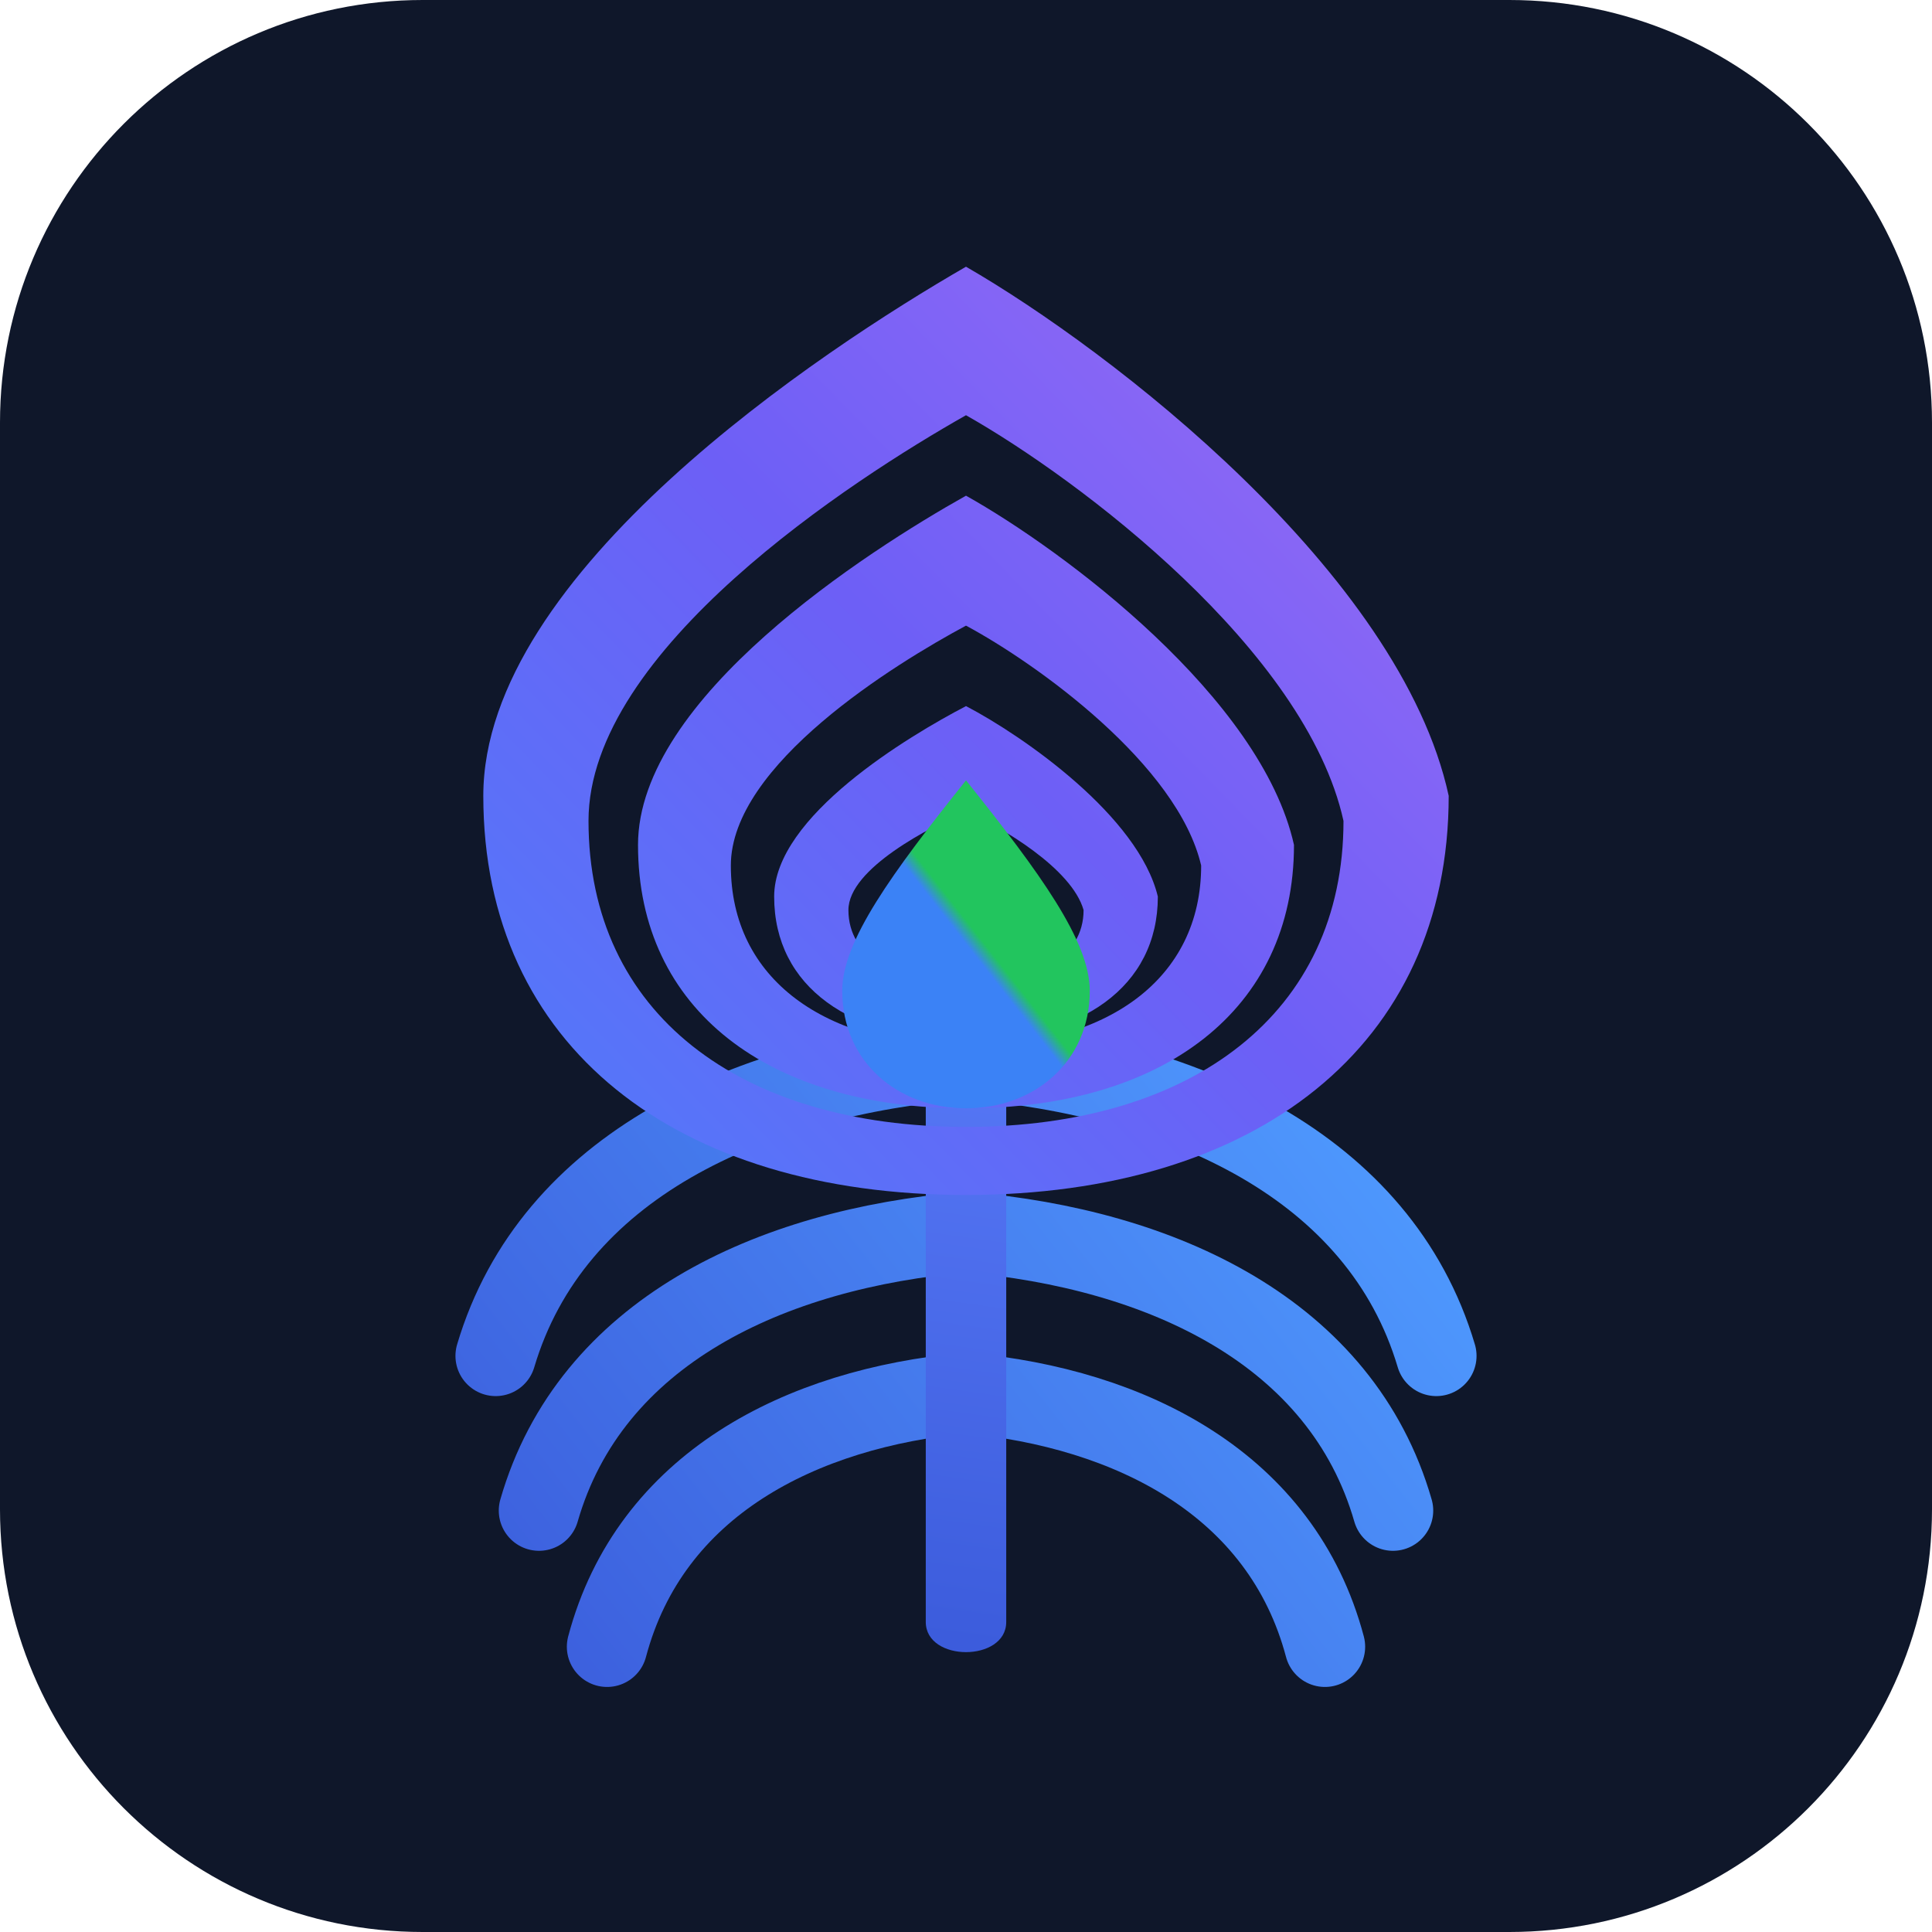
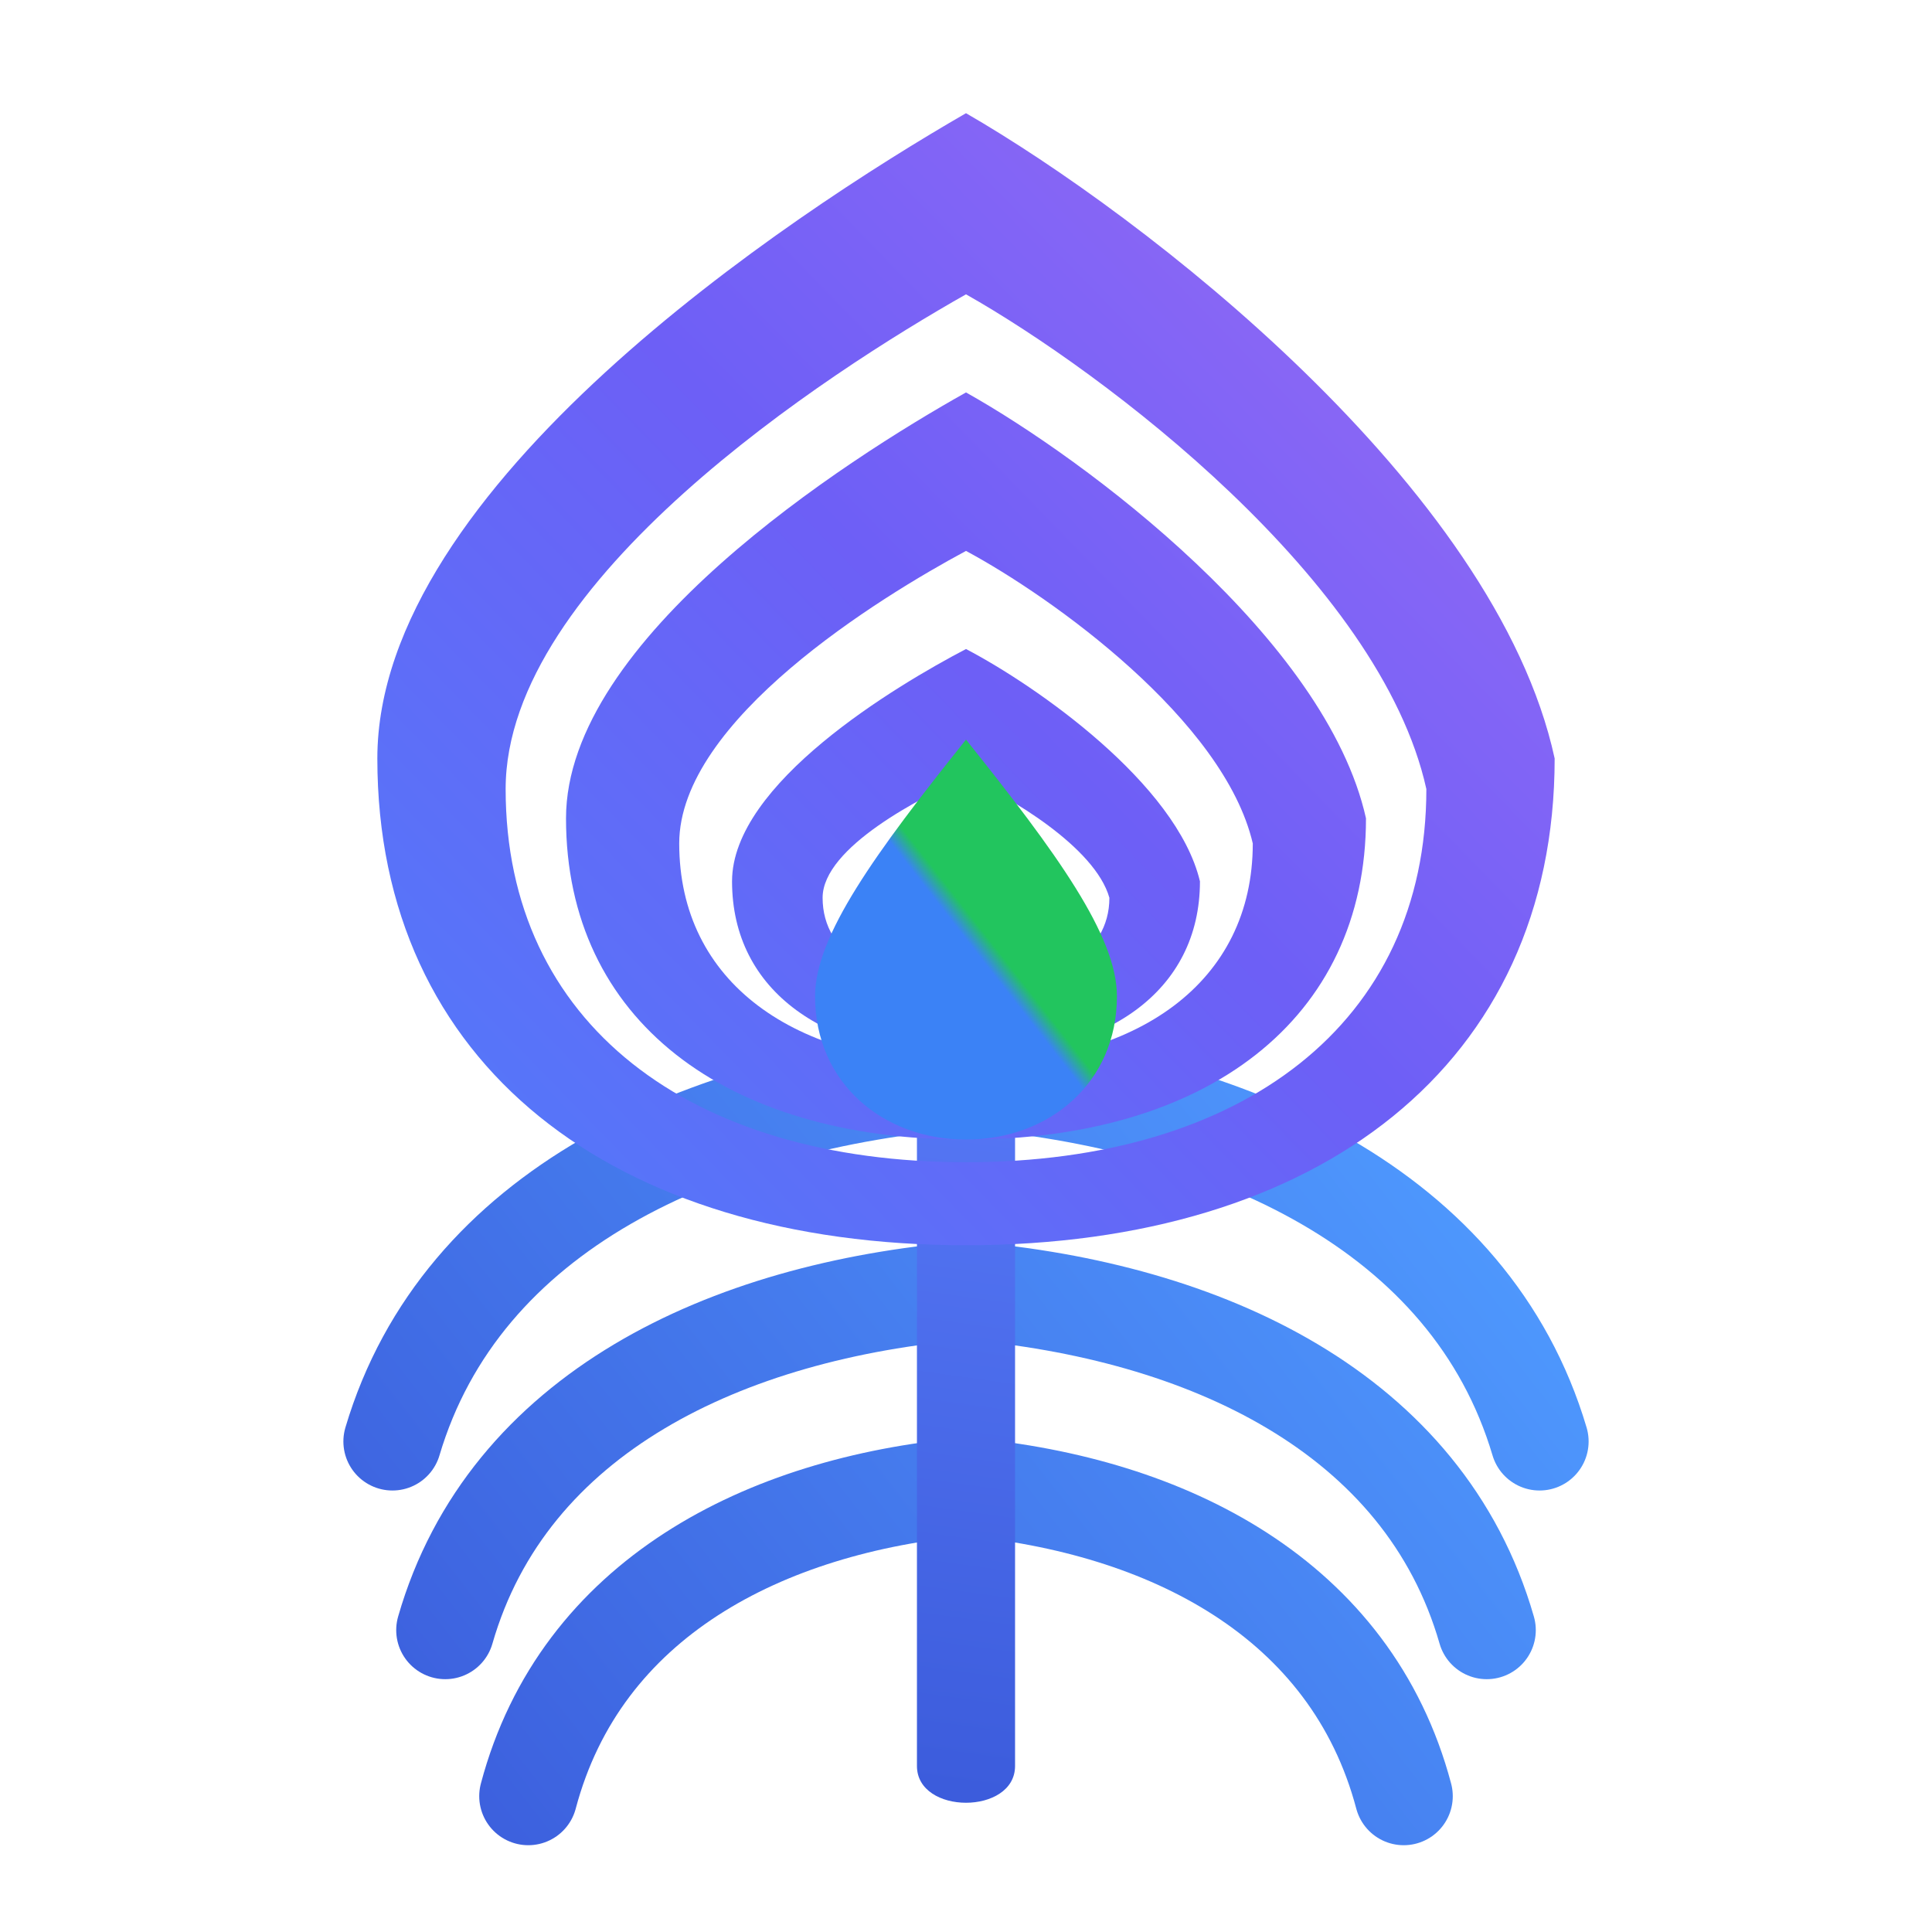
- <svg xmlns="http://www.w3.org/2000/svg" viewBox="0 0 512 512" width="512" height="512">
-   <rect width="512" height="512" rx="112" fill="#0F172A" />
-   <g transform="translate(256 256) scale(0.82) translate(-256 -256)">
-     <defs>
-       <linearGradient id="kc-arch" x1="104" y1="336" x2="408" y2="40" gradientUnits="userSpaceOnUse">
-         <stop offset="0%" stop-color="#4F7CFA" />
-         <stop offset="52%" stop-color="#6D5FF6" />
-         <stop offset="100%" stop-color="#9B6BF5" />
-       </linearGradient>
-       <linearGradient id="kc-leaf" x1="120" y1="520" x2="400" y2="300" gradientUnits="userSpaceOnUse">
-         <stop offset="0%" stop-color="#3B5BDB" />
-         <stop offset="100%" stop-color="#4F9BFF" />
-       </linearGradient>
-       <linearGradient id="kc-stem" x1="240" y1="480" x2="272" y2="250" gradientUnits="userSpaceOnUse">
-         <stop offset="0%" stop-color="#3B5BDB" />
-         <stop offset="100%" stop-color="#5B7CFA" />
-       </linearGradient>
-       <linearGradient id="kc-drop" x1="224" y1="270" x2="288" y2="220" gradientUnits="userSpaceOnUse">
-         <stop offset="47%" stop-color="#3B82F6" />
-         <stop offset="53%" stop-color="#22C55E" />
-       </linearGradient>
-     </defs>
-     <g>
-       <path d="M 256 286 C 325.92 291.76, 389.76 320.56, 408 382" stroke="url(#kc-leaf)" stroke-width="26" stroke-linecap="round" fill="none" />
-       <path d="M 256 286 C 186.08 291.76, 122.24 320.56, 104 382" stroke="url(#kc-leaf)" stroke-width="26" stroke-linecap="round" fill="none" />
-       <path d="M 256 342 C 319.48 347.4, 377.44 374.4, 394 432" stroke="url(#kc-leaf)" stroke-width="26" stroke-linecap="round" fill="none" />
-       <path d="M 256 342 C 192.52 347.4, 134.56 374.4, 118 432" stroke="url(#kc-leaf)" stroke-width="26" stroke-linecap="round" fill="none" />
-       <path d="M 256 394 C 309.36 398.92, 358.08 423.52, 372 476" stroke="url(#kc-leaf)" stroke-width="26" stroke-linecap="round" fill="none" />
-       <path d="M 256 394 C 202.64 398.92, 153.92 423.52, 140 476" stroke="url(#kc-leaf)" stroke-width="26" stroke-linecap="round" fill="none" />
-       <path d="M 243 248 L 269 248 L 269 468 C 269 481, 243 481, 243 468 Z" fill="url(#kc-stem)" />
-       <path d="M 256 30 C 302.8 57.0, 396.4 129.0, 412 201 C 412 282.0, 349.6 330, 256 330 C 162.4 330, 100 282.0, 100 201 C 100 129.0, 209.2 57.0, 256 30 Z M 256 78 C 292.6 98.7, 365.8 153.9, 378 209.1 C 378 271.2, 329.2 308, 256 308 C 182.8 308, 134 271.2, 134 209.1 C 134 153.9, 219.4 98.7, 256 78 Z" fill="url(#kc-arch)" fill-rule="evenodd" />
-       <path d="M 256 104 C 287.8 121.82, 351.4 169.34, 362 216.86 C 362 270.32, 319.6 302, 256 302 C 192.4 302, 150 270.32, 150 216.86 C 150 169.34, 224.2 121.82, 256 104 Z M 256 146 C 278.8 158.24, 324.4 190.88, 332 223.52 C 332 260.24, 301.6 282, 256 282 C 210.4 282, 180 260.24, 180 223.52 C 180 190.88, 233.2 158.24, 256 146 Z" fill="url(#kc-arch)" fill-rule="evenodd" />
-       <path d="M 256 172 C 274.6 181.72, 311.8 207.64, 318 233.56 C 318 262.72, 293.2 280, 256 280 C 218.8 280, 194 262.72, 194 233.56 C 194 207.64, 237.4 181.72, 256 172 Z M 256 206 C 267.4 211.04, 290.2 224.48, 294 237.92 C 294 253.04, 278.8 262, 256 262 C 233.2 262, 218 253.04, 218 237.92 C 218 224.48, 244.6 211.04, 256 206 Z" fill="url(#kc-arch)" fill-rule="evenodd" />
-       <path d="M 256 196 C 280 226, 296 248, 296 264 C 296 287, 278 302, 256 302 C 234 302, 216 287, 216 264 C 216 248, 232 226, 256 196 Z" fill="url(#kc-drop)" />
-     </g>
+ <svg xmlns="http://www.w3.org/2000/svg" viewBox="0 0 512 512" width="512" height="512" role="img" aria-label="Keshav Consultancy">
+   <defs>
+     <linearGradient id="kc-arch" x1="104" y1="336" x2="408" y2="40" gradientUnits="userSpaceOnUse">
+       <stop offset="0%" stop-color="#4F7CFA" />
+       <stop offset="52%" stop-color="#6D5FF6" />
+       <stop offset="100%" stop-color="#9B6BF5" />
+     </linearGradient>
+     <linearGradient id="kc-leaf" x1="120" y1="520" x2="400" y2="300" gradientUnits="userSpaceOnUse">
+       <stop offset="0%" stop-color="#3B5BDB" />
+       <stop offset="100%" stop-color="#4F9BFF" />
+     </linearGradient>
+     <linearGradient id="kc-stem" x1="240" y1="480" x2="272" y2="250" gradientUnits="userSpaceOnUse">
+       <stop offset="0%" stop-color="#3B5BDB" />
+       <stop offset="100%" stop-color="#5B7CFA" />
+     </linearGradient>
+     <linearGradient id="kc-drop" x1="224" y1="270" x2="288" y2="220" gradientUnits="userSpaceOnUse">
+       <stop offset="47%" stop-color="#3B82F6" />
+       <stop offset="53%" stop-color="#22C55E" />
+     </linearGradient>
+   </defs>
+   <g>
+     <path d="M 256 286 C 325.92 291.76, 389.76 320.56, 408 382" stroke="url(#kc-leaf)" stroke-width="26" stroke-linecap="round" fill="none" />
+     <path d="M 256 286 C 186.08 291.76, 122.24 320.56, 104 382" stroke="url(#kc-leaf)" stroke-width="26" stroke-linecap="round" fill="none" />
+     <path d="M 256 342 C 319.48 347.4, 377.44 374.4, 394 432" stroke="url(#kc-leaf)" stroke-width="26" stroke-linecap="round" fill="none" />
+     <path d="M 256 342 C 192.52 347.4, 134.56 374.4, 118 432" stroke="url(#kc-leaf)" stroke-width="26" stroke-linecap="round" fill="none" />
+     <path d="M 256 394 C 309.36 398.92, 358.08 423.52, 372 476" stroke="url(#kc-leaf)" stroke-width="26" stroke-linecap="round" fill="none" />
+     <path d="M 256 394 C 202.64 398.92, 153.92 423.52, 140 476" stroke="url(#kc-leaf)" stroke-width="26" stroke-linecap="round" fill="none" />
+     <path d="M 243 248 L 269 248 L 269 468 C 269 481, 243 481, 243 468 Z" fill="url(#kc-stem)" />
+     <path d="M 256 30 C 302.8 57.0, 396.4 129.0, 412 201 C 412 282.0, 349.6 330, 256 330 C 162.4 330, 100 282.0, 100 201 C 100 129.0, 209.2 57.0, 256 30 Z M 256 78 C 292.6 98.7, 365.8 153.9, 378 209.1 C 378 271.2, 329.2 308, 256 308 C 182.8 308, 134 271.2, 134 209.1 C 134 153.9, 219.4 98.7, 256 78 Z" fill="url(#kc-arch)" fill-rule="evenodd" />
+     <path d="M 256 104 C 287.8 121.82, 351.4 169.34, 362 216.86 C 362 270.32, 319.6 302, 256 302 C 192.4 302, 150 270.32, 150 216.86 C 150 169.34, 224.2 121.82, 256 104 Z M 256 146 C 278.8 158.24, 324.4 190.88, 332 223.52 C 332 260.24, 301.6 282, 256 282 C 210.4 282, 180 260.24, 180 223.52 C 180 190.88, 233.2 158.24, 256 146 Z" fill="url(#kc-arch)" fill-rule="evenodd" />
+     <path d="M 256 172 C 274.6 181.72, 311.8 207.64, 318 233.56 C 318 262.72, 293.2 280, 256 280 C 218.8 280, 194 262.72, 194 233.56 C 194 207.64, 237.4 181.72, 256 172 Z M 256 206 C 267.4 211.04, 290.2 224.48, 294 237.92 C 294 253.04, 278.8 262, 256 262 C 233.2 262, 218 253.04, 218 237.92 C 218 224.48, 244.6 211.04, 256 206 Z" fill="url(#kc-arch)" fill-rule="evenodd" />
+     <path d="M 256 196 C 280 226, 296 248, 296 264 C 296 287, 278 302, 256 302 C 234 302, 216 287, 216 264 C 216 248, 232 226, 256 196 Z" fill="url(#kc-drop)" />
  </g>
</svg>
